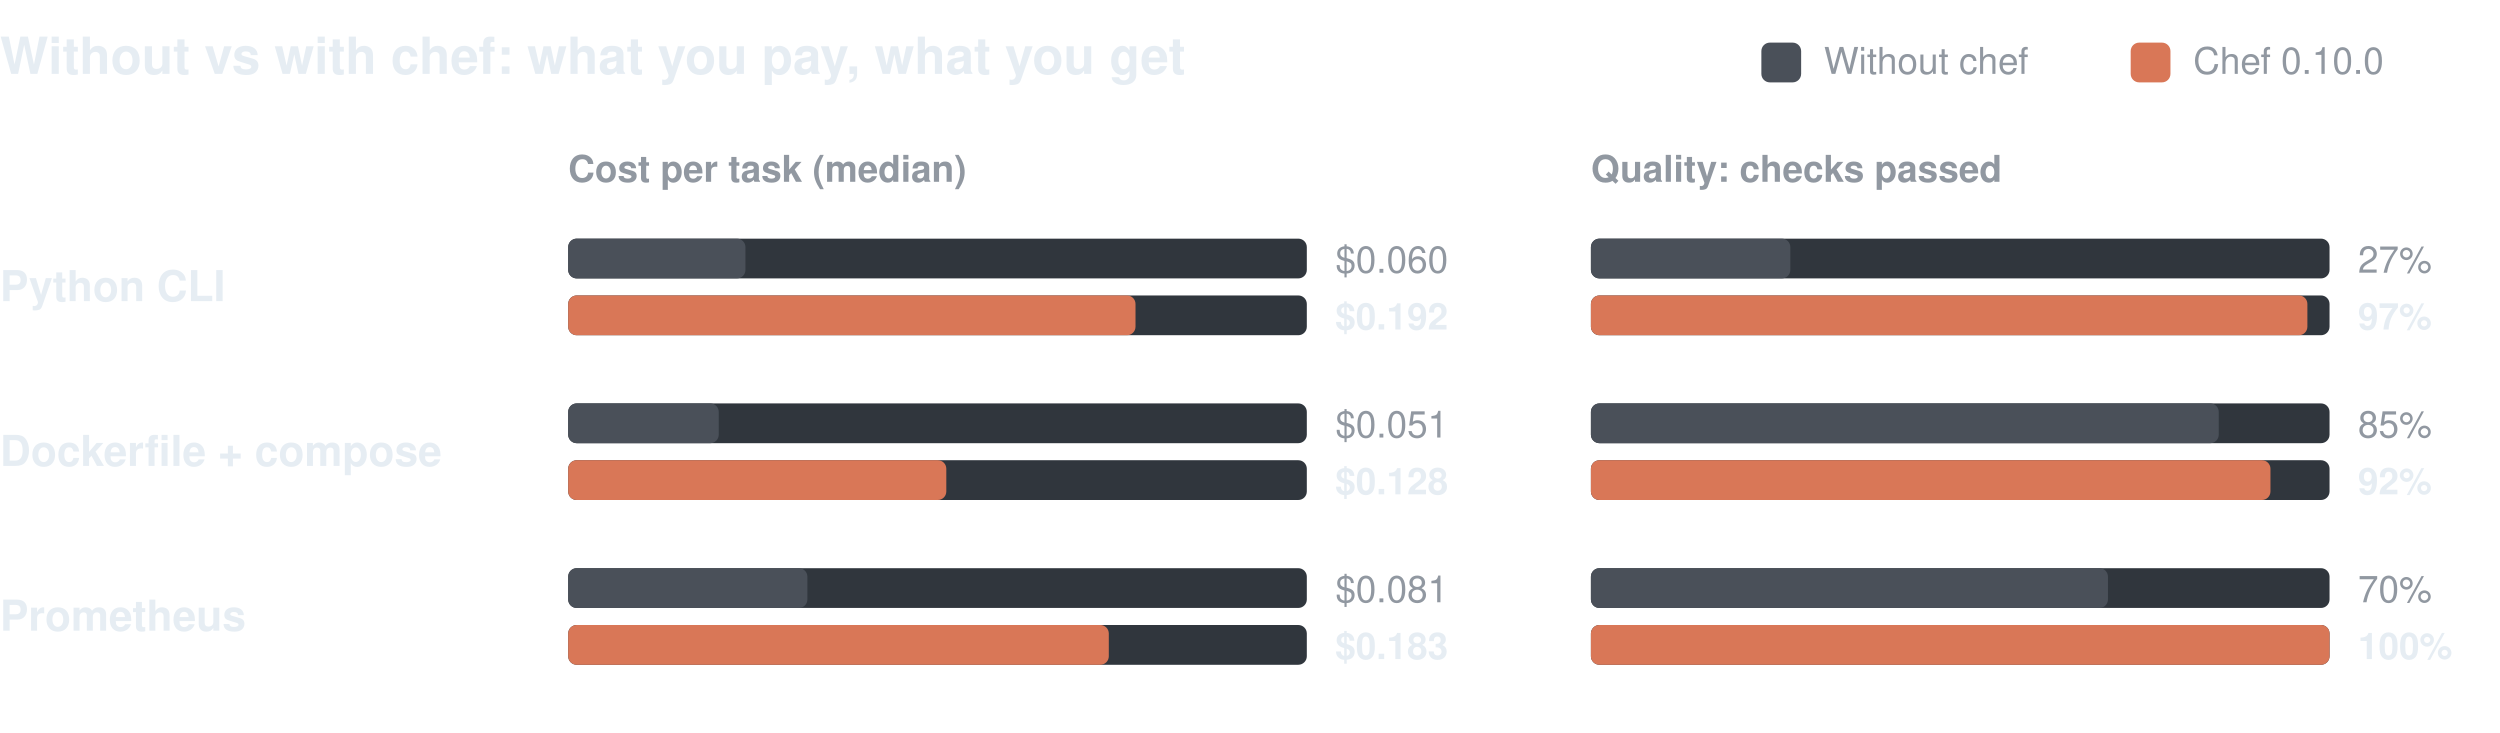
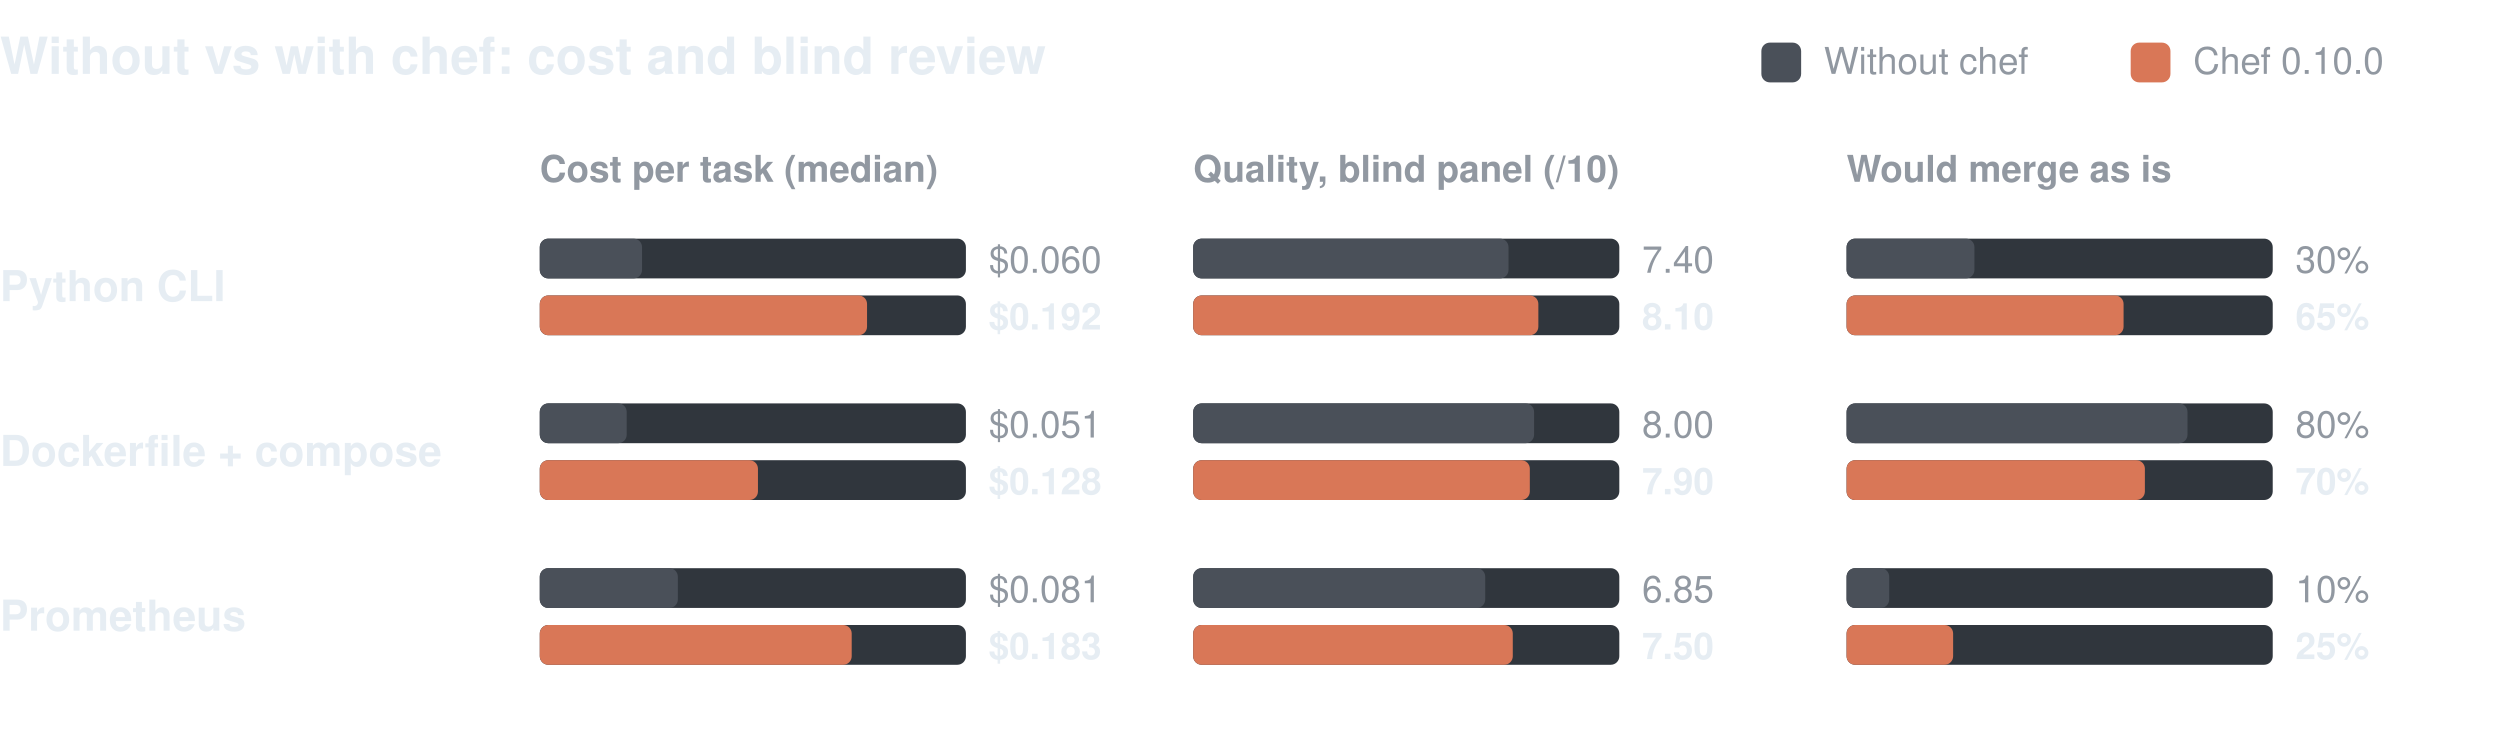
- <svg xmlns="http://www.w3.org/2000/svg" width="880" height="258" viewBox="0 0 880 258" role="img" aria-label="Without chef versus with chef 0.10.0, median cost and quality per task over 5 runs. Python CLI: $0.060 for 27% of checks passed, versus $0.192 for 97%. Dockerfile and compose: $0.051 for 85%, versus $0.128 for 92%. Prometheus: $0.081 for 70%, versus $0.183 for 100%.">
-   <text x="0.0" y="26.0" fill="#E6EDF3" font-family="-apple-system, BlinkMacSystemFont, 'Segoe UI', Helvetica, Arial, sans-serif" font-size="18" font-weight="600" text-anchor="start">Without vs with chef: what you pay, what you get</text>
+ <svg xmlns="http://www.w3.org/2000/svg" width="880" height="258" viewBox="0 0 880 258" role="img" aria-label="Without chef versus with chef 0.10.0, per task over 5 runs: median cost, blind panel quality score out of 10, and share of blind reviews that would merge as is. Python CLI: $0.060, 7.4, 30% versus $0.192, 8.1, 65%. Dockerfile and compose: $0.051, 8.0, 80% versus $0.128, 7.9, 70%. Prometheus: $0.081, 6.85, 10% versus $0.183, 7.5, 25%.">
+   <text x="0.0" y="26.0" fill="#E6EDF3" font-family="-apple-system, BlinkMacSystemFont, 'Segoe UI', Helvetica, Arial, sans-serif" font-size="18" font-weight="600" text-anchor="start">Without vs with chef: cost and blind review</text>
  <rect x="620.0" y="15.0" width="14.0" height="14.0" rx="3" fill="#4A5059" />
  <text x="642.0" y="26.0" fill="#9198A1" font-family="-apple-system, BlinkMacSystemFont, 'Segoe UI', Helvetica, Arial, sans-serif" font-size="13" font-weight="400" text-anchor="start">Without chef</text>
  <rect x="750.0" y="15.0" width="14.0" height="14.0" rx="3" fill="#D97757" />
  <text x="772.0" y="26.0" fill="#9198A1" font-family="-apple-system, BlinkMacSystemFont, 'Segoe UI', Helvetica, Arial, sans-serif" font-size="13" font-weight="400" text-anchor="start">Chef 0.10.0</text>
-   <text x="200.0" y="64.0" fill="#9198A1" font-family="-apple-system, BlinkMacSystemFont, 'Segoe UI', Helvetica, Arial, sans-serif" font-size="13" font-weight="600" text-anchor="start">Cost per task (median)</text>
-   <text x="560.0" y="64.0" fill="#9198A1" font-family="-apple-system, BlinkMacSystemFont, 'Segoe UI', Helvetica, Arial, sans-serif" font-size="13" font-weight="600" text-anchor="start">Quality: checks passed</text>
+   <text x="190.0" y="64.0" fill="#9198A1" font-family="-apple-system, BlinkMacSystemFont, 'Segoe UI', Helvetica, Arial, sans-serif" font-size="13" font-weight="600" text-anchor="start">Cost per task (median)</text>
+   <text x="420.0" y="64.0" fill="#9198A1" font-family="-apple-system, BlinkMacSystemFont, 'Segoe UI', Helvetica, Arial, sans-serif" font-size="13" font-weight="600" text-anchor="start">Quality, blind panel (/10)</text>
+   <text x="650.0" y="64.0" fill="#9198A1" font-family="-apple-system, BlinkMacSystemFont, 'Segoe UI', Helvetica, Arial, sans-serif" font-size="13" font-weight="600" text-anchor="start">Would merge as is</text>
  <text x="0.0" y="106.0" fill="#E6EDF3" font-family="-apple-system, BlinkMacSystemFont, 'Segoe UI', Helvetica, Arial, sans-serif" font-size="15" font-weight="600" text-anchor="start">Python CLI</text>
-   <rect x="200.0" y="84.0" width="260.0" height="14.0" rx="3" fill="#30363D" />
-   <rect x="200.0" y="84.0" width="62.4" height="14.0" rx="3" fill="#4A5059" />
-   <text x="470.0" y="96.0" fill="#9198A1" font-family="-apple-system, BlinkMacSystemFont, 'Segoe UI', Helvetica, Arial, sans-serif" font-size="13" font-weight="400" text-anchor="start">$0.060</text>
-   <rect x="200.0" y="104.0" width="260.0" height="14.0" rx="3" fill="#30363D" />
-   <rect x="200.0" y="104.0" width="199.7" height="14.0" rx="3" fill="#D97757" />
-   <text x="470.0" y="116.0" fill="#E6EDF3" font-family="-apple-system, BlinkMacSystemFont, 'Segoe UI', Helvetica, Arial, sans-serif" font-size="13" font-weight="600" text-anchor="start">$0.192</text>
-   <rect x="560.0" y="84.0" width="260.0" height="14.0" rx="3" fill="#30363D" />
-   <rect x="560.0" y="84.0" width="70.2" height="14.0" rx="3" fill="#4A5059" />
-   <text x="830.0" y="96.0" fill="#9198A1" font-family="-apple-system, BlinkMacSystemFont, 'Segoe UI', Helvetica, Arial, sans-serif" font-size="13" font-weight="400" text-anchor="start">27%</text>
-   <rect x="560.0" y="104.0" width="260.0" height="14.0" rx="3" fill="#30363D" />
-   <rect x="560.0" y="104.0" width="252.2" height="14.0" rx="3" fill="#D97757" />
-   <text x="830.0" y="116.0" fill="#E6EDF3" font-family="-apple-system, BlinkMacSystemFont, 'Segoe UI', Helvetica, Arial, sans-serif" font-size="13" font-weight="600" text-anchor="start">97%</text>
+   <rect x="190.0" y="84.0" width="150.0" height="14.0" rx="3" fill="#30363D" />
+   <rect x="190.0" y="84.0" width="36.0" height="14.0" rx="3" fill="#4A5059" />
+   <text x="348.0" y="96.0" fill="#9198A1" font-family="-apple-system, BlinkMacSystemFont, 'Segoe UI', Helvetica, Arial, sans-serif" font-size="13" font-weight="400" text-anchor="start">$0.060</text>
+   <rect x="190.0" y="104.0" width="150.0" height="14.0" rx="3" fill="#30363D" />
+   <rect x="190.0" y="104.0" width="115.2" height="14.0" rx="3" fill="#D97757" />
+   <text x="348.0" y="116.0" fill="#E6EDF3" font-family="-apple-system, BlinkMacSystemFont, 'Segoe UI', Helvetica, Arial, sans-serif" font-size="13" font-weight="600" text-anchor="start">$0.192</text>
+   <rect x="420.0" y="84.0" width="150.0" height="14.0" rx="3" fill="#30363D" />
+   <rect x="420.0" y="84.0" width="111.0" height="14.0" rx="3" fill="#4A5059" />
+   <text x="578.0" y="96.0" fill="#9198A1" font-family="-apple-system, BlinkMacSystemFont, 'Segoe UI', Helvetica, Arial, sans-serif" font-size="13" font-weight="400" text-anchor="start">7.40</text>
+   <rect x="420.0" y="104.0" width="150.0" height="14.0" rx="3" fill="#30363D" />
+   <rect x="420.0" y="104.0" width="121.5" height="14.0" rx="3" fill="#D97757" />
+   <text x="578.0" y="116.0" fill="#E6EDF3" font-family="-apple-system, BlinkMacSystemFont, 'Segoe UI', Helvetica, Arial, sans-serif" font-size="13" font-weight="600" text-anchor="start">8.10</text>
+   <rect x="650.0" y="84.0" width="150.0" height="14.0" rx="3" fill="#30363D" />
+   <rect x="650.0" y="84.0" width="45.0" height="14.0" rx="3" fill="#4A5059" />
+   <text x="808.0" y="96.0" fill="#9198A1" font-family="-apple-system, BlinkMacSystemFont, 'Segoe UI', Helvetica, Arial, sans-serif" font-size="13" font-weight="400" text-anchor="start">30%</text>
+   <rect x="650.0" y="104.0" width="150.0" height="14.0" rx="3" fill="#30363D" />
+   <rect x="650.0" y="104.0" width="97.5" height="14.0" rx="3" fill="#D97757" />
+   <text x="808.0" y="116.0" fill="#E6EDF3" font-family="-apple-system, BlinkMacSystemFont, 'Segoe UI', Helvetica, Arial, sans-serif" font-size="13" font-weight="600" text-anchor="start">65%</text>
  <text x="0.0" y="164.0" fill="#E6EDF3" font-family="-apple-system, BlinkMacSystemFont, 'Segoe UI', Helvetica, Arial, sans-serif" font-size="15" font-weight="600" text-anchor="start">Dockerfile + compose</text>
-   <rect x="200.0" y="142.0" width="260.0" height="14.0" rx="3" fill="#30363D" />
-   <rect x="200.0" y="142.0" width="53.0" height="14.0" rx="3" fill="#4A5059" />
-   <text x="470.0" y="154.0" fill="#9198A1" font-family="-apple-system, BlinkMacSystemFont, 'Segoe UI', Helvetica, Arial, sans-serif" font-size="13" font-weight="400" text-anchor="start">$0.051</text>
-   <rect x="200.0" y="162.0" width="260.0" height="14.0" rx="3" fill="#30363D" />
-   <rect x="200.0" y="162.0" width="133.1" height="14.0" rx="3" fill="#D97757" />
-   <text x="470.0" y="174.0" fill="#E6EDF3" font-family="-apple-system, BlinkMacSystemFont, 'Segoe UI', Helvetica, Arial, sans-serif" font-size="13" font-weight="600" text-anchor="start">$0.128</text>
-   <rect x="560.0" y="142.0" width="260.0" height="14.0" rx="3" fill="#30363D" />
-   <rect x="560.0" y="142.0" width="221.0" height="14.0" rx="3" fill="#4A5059" />
-   <text x="830.0" y="154.0" fill="#9198A1" font-family="-apple-system, BlinkMacSystemFont, 'Segoe UI', Helvetica, Arial, sans-serif" font-size="13" font-weight="400" text-anchor="start">85%</text>
-   <rect x="560.0" y="162.0" width="260.0" height="14.0" rx="3" fill="#30363D" />
-   <rect x="560.0" y="162.0" width="239.2" height="14.0" rx="3" fill="#D97757" />
-   <text x="830.0" y="174.0" fill="#E6EDF3" font-family="-apple-system, BlinkMacSystemFont, 'Segoe UI', Helvetica, Arial, sans-serif" font-size="13" font-weight="600" text-anchor="start">92%</text>
+   <rect x="190.0" y="142.0" width="150.0" height="14.0" rx="3" fill="#30363D" />
+   <rect x="190.0" y="142.0" width="30.6" height="14.0" rx="3" fill="#4A5059" />
+   <text x="348.0" y="154.0" fill="#9198A1" font-family="-apple-system, BlinkMacSystemFont, 'Segoe UI', Helvetica, Arial, sans-serif" font-size="13" font-weight="400" text-anchor="start">$0.051</text>
+   <rect x="190.0" y="162.0" width="150.0" height="14.0" rx="3" fill="#30363D" />
+   <rect x="190.0" y="162.0" width="76.8" height="14.0" rx="3" fill="#D97757" />
+   <text x="348.0" y="174.0" fill="#E6EDF3" font-family="-apple-system, BlinkMacSystemFont, 'Segoe UI', Helvetica, Arial, sans-serif" font-size="13" font-weight="600" text-anchor="start">$0.128</text>
+   <rect x="420.0" y="142.0" width="150.0" height="14.0" rx="3" fill="#30363D" />
+   <rect x="420.0" y="142.0" width="120.0" height="14.0" rx="3" fill="#4A5059" />
+   <text x="578.0" y="154.0" fill="#9198A1" font-family="-apple-system, BlinkMacSystemFont, 'Segoe UI', Helvetica, Arial, sans-serif" font-size="13" font-weight="400" text-anchor="start">8.00</text>
+   <rect x="420.0" y="162.0" width="150.0" height="14.0" rx="3" fill="#30363D" />
+   <rect x="420.0" y="162.0" width="118.5" height="14.0" rx="3" fill="#D97757" />
+   <text x="578.0" y="174.0" fill="#E6EDF3" font-family="-apple-system, BlinkMacSystemFont, 'Segoe UI', Helvetica, Arial, sans-serif" font-size="13" font-weight="600" text-anchor="start">7.90</text>
+   <rect x="650.0" y="142.0" width="150.0" height="14.0" rx="3" fill="#30363D" />
+   <rect x="650.0" y="142.0" width="120.0" height="14.0" rx="3" fill="#4A5059" />
+   <text x="808.0" y="154.0" fill="#9198A1" font-family="-apple-system, BlinkMacSystemFont, 'Segoe UI', Helvetica, Arial, sans-serif" font-size="13" font-weight="400" text-anchor="start">80%</text>
+   <rect x="650.0" y="162.0" width="150.0" height="14.0" rx="3" fill="#30363D" />
+   <rect x="650.0" y="162.0" width="105.0" height="14.0" rx="3" fill="#D97757" />
+   <text x="808.0" y="174.0" fill="#E6EDF3" font-family="-apple-system, BlinkMacSystemFont, 'Segoe UI', Helvetica, Arial, sans-serif" font-size="13" font-weight="600" text-anchor="start">70%</text>
  <text x="0.0" y="222.0" fill="#E6EDF3" font-family="-apple-system, BlinkMacSystemFont, 'Segoe UI', Helvetica, Arial, sans-serif" font-size="15" font-weight="600" text-anchor="start">Prometheus</text>
-   <rect x="200.0" y="200.0" width="260.0" height="14.0" rx="3" fill="#30363D" />
-   <rect x="200.0" y="200.0" width="84.2" height="14.0" rx="3" fill="#4A5059" />
-   <text x="470.0" y="212.0" fill="#9198A1" font-family="-apple-system, BlinkMacSystemFont, 'Segoe UI', Helvetica, Arial, sans-serif" font-size="13" font-weight="400" text-anchor="start">$0.081</text>
-   <rect x="200.0" y="220.0" width="260.0" height="14.0" rx="3" fill="#30363D" />
-   <rect x="200.0" y="220.0" width="190.3" height="14.0" rx="3" fill="#D97757" />
-   <text x="470.0" y="232.0" fill="#E6EDF3" font-family="-apple-system, BlinkMacSystemFont, 'Segoe UI', Helvetica, Arial, sans-serif" font-size="13" font-weight="600" text-anchor="start">$0.183</text>
-   <rect x="560.0" y="200.0" width="260.0" height="14.0" rx="3" fill="#30363D" />
-   <rect x="560.0" y="200.0" width="182.0" height="14.0" rx="3" fill="#4A5059" />
-   <text x="830.0" y="212.0" fill="#9198A1" font-family="-apple-system, BlinkMacSystemFont, 'Segoe UI', Helvetica, Arial, sans-serif" font-size="13" font-weight="400" text-anchor="start">70%</text>
-   <rect x="560.0" y="220.0" width="260.0" height="14.0" rx="3" fill="#30363D" />
-   <rect x="560.0" y="220.0" width="260.0" height="14.0" rx="3" fill="#D97757" />
-   <text x="830.0" y="232.0" fill="#E6EDF3" font-family="-apple-system, BlinkMacSystemFont, 'Segoe UI', Helvetica, Arial, sans-serif" font-size="13" font-weight="600" text-anchor="start">100%</text>
+   <rect x="190.0" y="200.0" width="150.0" height="14.0" rx="3" fill="#30363D" />
+   <rect x="190.0" y="200.0" width="48.6" height="14.0" rx="3" fill="#4A5059" />
+   <text x="348.0" y="212.0" fill="#9198A1" font-family="-apple-system, BlinkMacSystemFont, 'Segoe UI', Helvetica, Arial, sans-serif" font-size="13" font-weight="400" text-anchor="start">$0.081</text>
+   <rect x="190.0" y="220.0" width="150.0" height="14.0" rx="3" fill="#30363D" />
+   <rect x="190.0" y="220.0" width="109.8" height="14.0" rx="3" fill="#D97757" />
+   <text x="348.0" y="232.0" fill="#E6EDF3" font-family="-apple-system, BlinkMacSystemFont, 'Segoe UI', Helvetica, Arial, sans-serif" font-size="13" font-weight="600" text-anchor="start">$0.183</text>
+   <rect x="420.0" y="200.0" width="150.0" height="14.0" rx="3" fill="#30363D" />
+   <rect x="420.0" y="200.0" width="102.8" height="14.0" rx="3" fill="#4A5059" />
+   <text x="578.0" y="212.0" fill="#9198A1" font-family="-apple-system, BlinkMacSystemFont, 'Segoe UI', Helvetica, Arial, sans-serif" font-size="13" font-weight="400" text-anchor="start">6.85</text>
+   <rect x="420.0" y="220.0" width="150.0" height="14.0" rx="3" fill="#30363D" />
+   <rect x="420.0" y="220.0" width="112.5" height="14.0" rx="3" fill="#D97757" />
+   <text x="578.0" y="232.0" fill="#E6EDF3" font-family="-apple-system, BlinkMacSystemFont, 'Segoe UI', Helvetica, Arial, sans-serif" font-size="13" font-weight="600" text-anchor="start">7.50</text>
+   <rect x="650.0" y="200.0" width="150.0" height="14.0" rx="3" fill="#30363D" />
+   <rect x="650.0" y="200.0" width="15.0" height="14.0" rx="3" fill="#4A5059" />
+   <text x="808.0" y="212.0" fill="#9198A1" font-family="-apple-system, BlinkMacSystemFont, 'Segoe UI', Helvetica, Arial, sans-serif" font-size="13" font-weight="400" text-anchor="start">10%</text>
+   <rect x="650.0" y="220.0" width="150.0" height="14.0" rx="3" fill="#30363D" />
+   <rect x="650.0" y="220.0" width="37.5" height="14.0" rx="3" fill="#D97757" />
+   <text x="808.0" y="232.0" fill="#E6EDF3" font-family="-apple-system, BlinkMacSystemFont, 'Segoe UI', Helvetica, Arial, sans-serif" font-size="13" font-weight="600" text-anchor="start">25%</text>
</svg>
